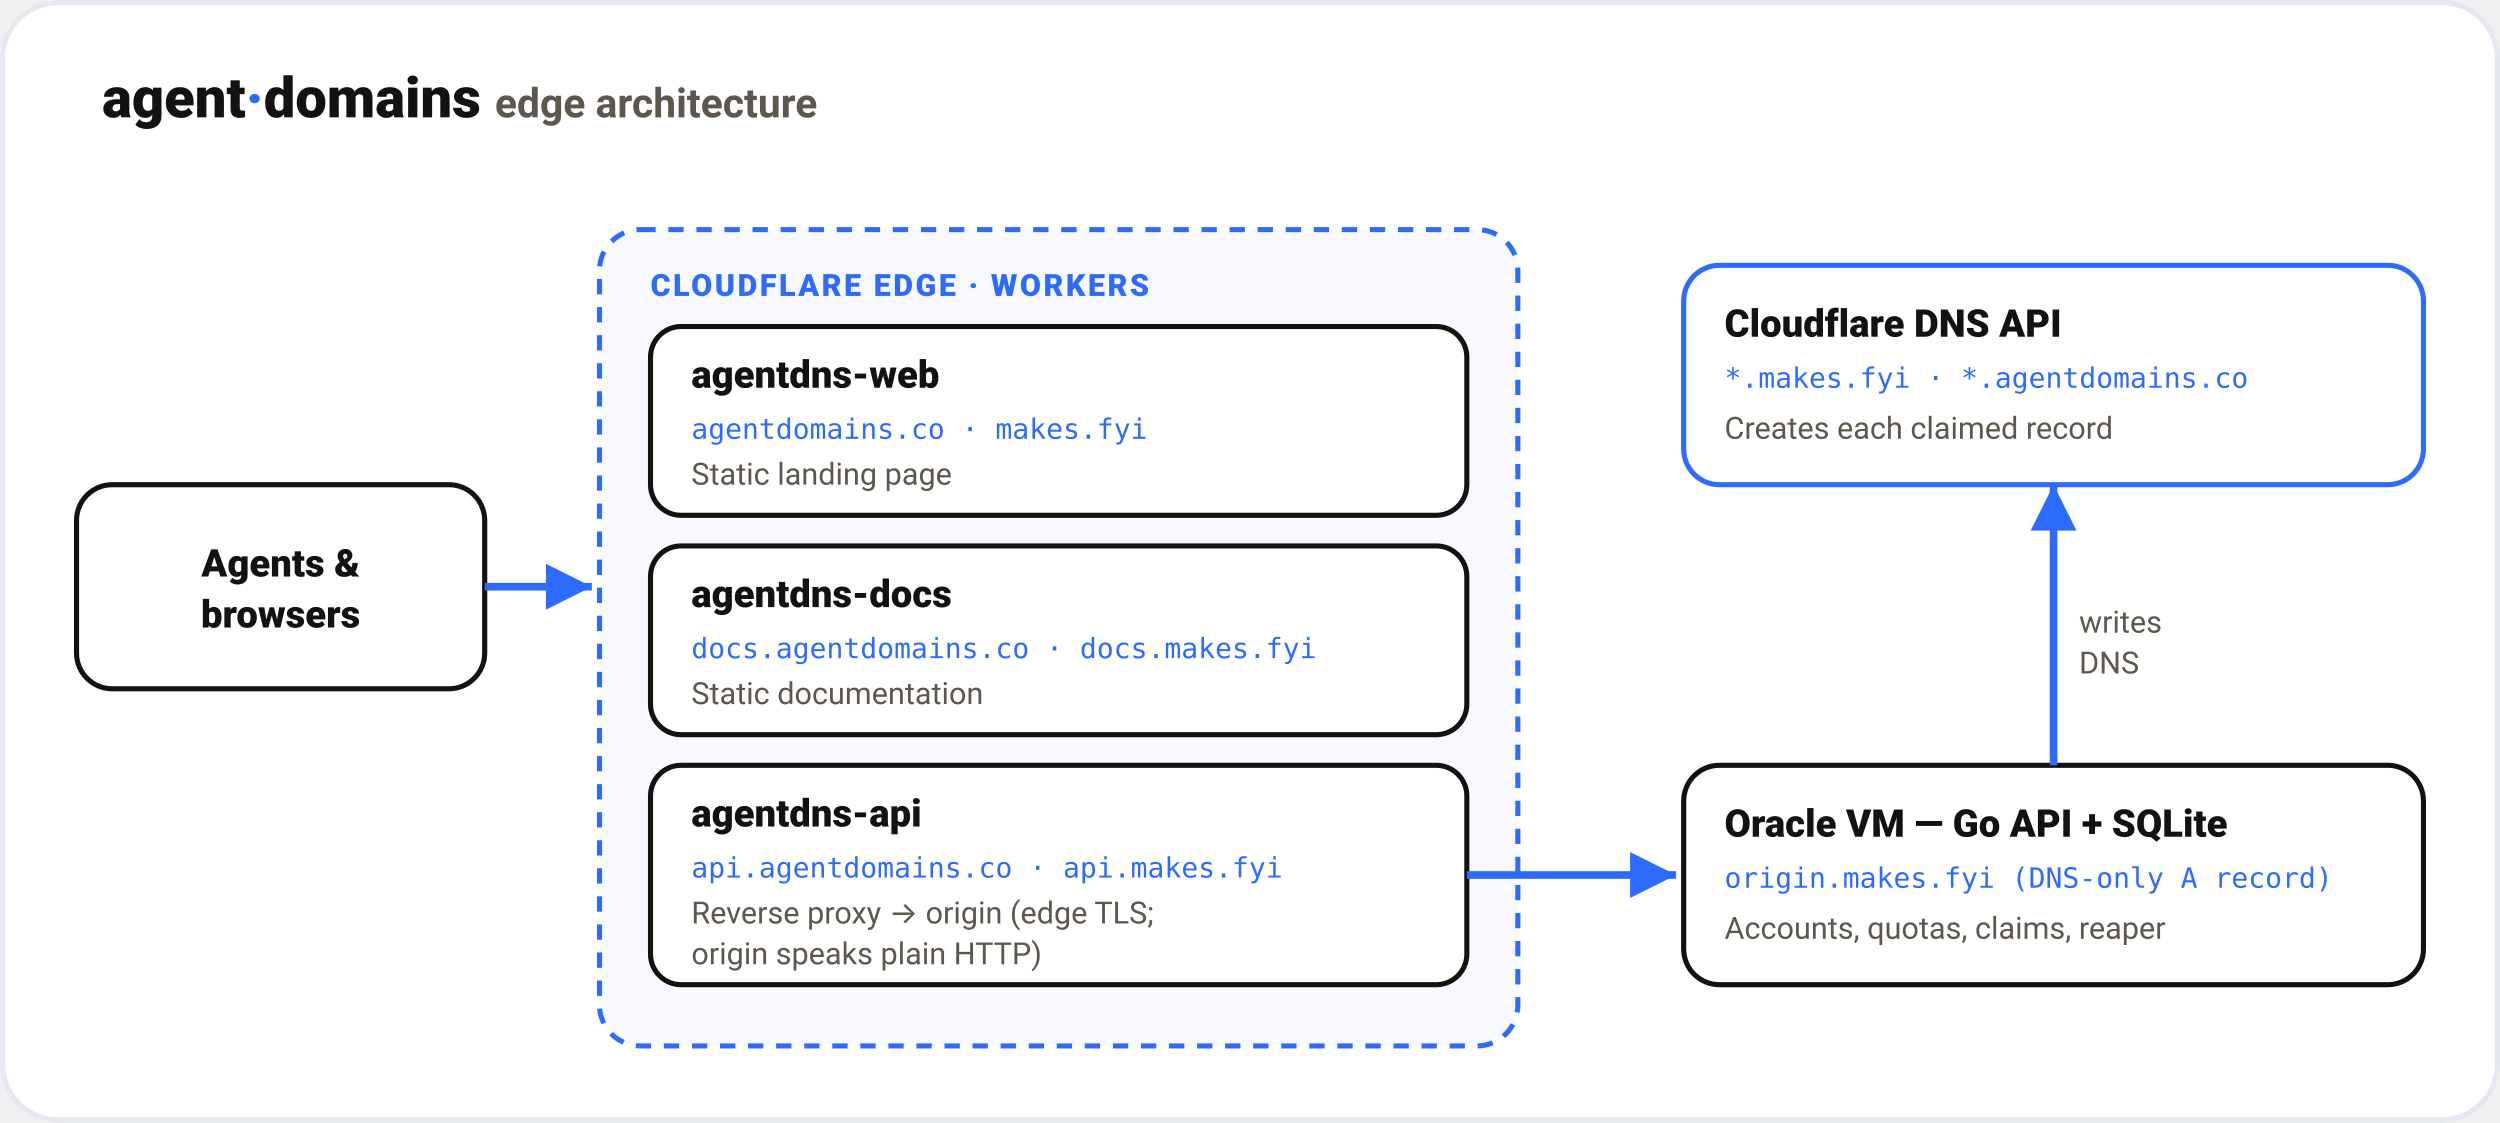
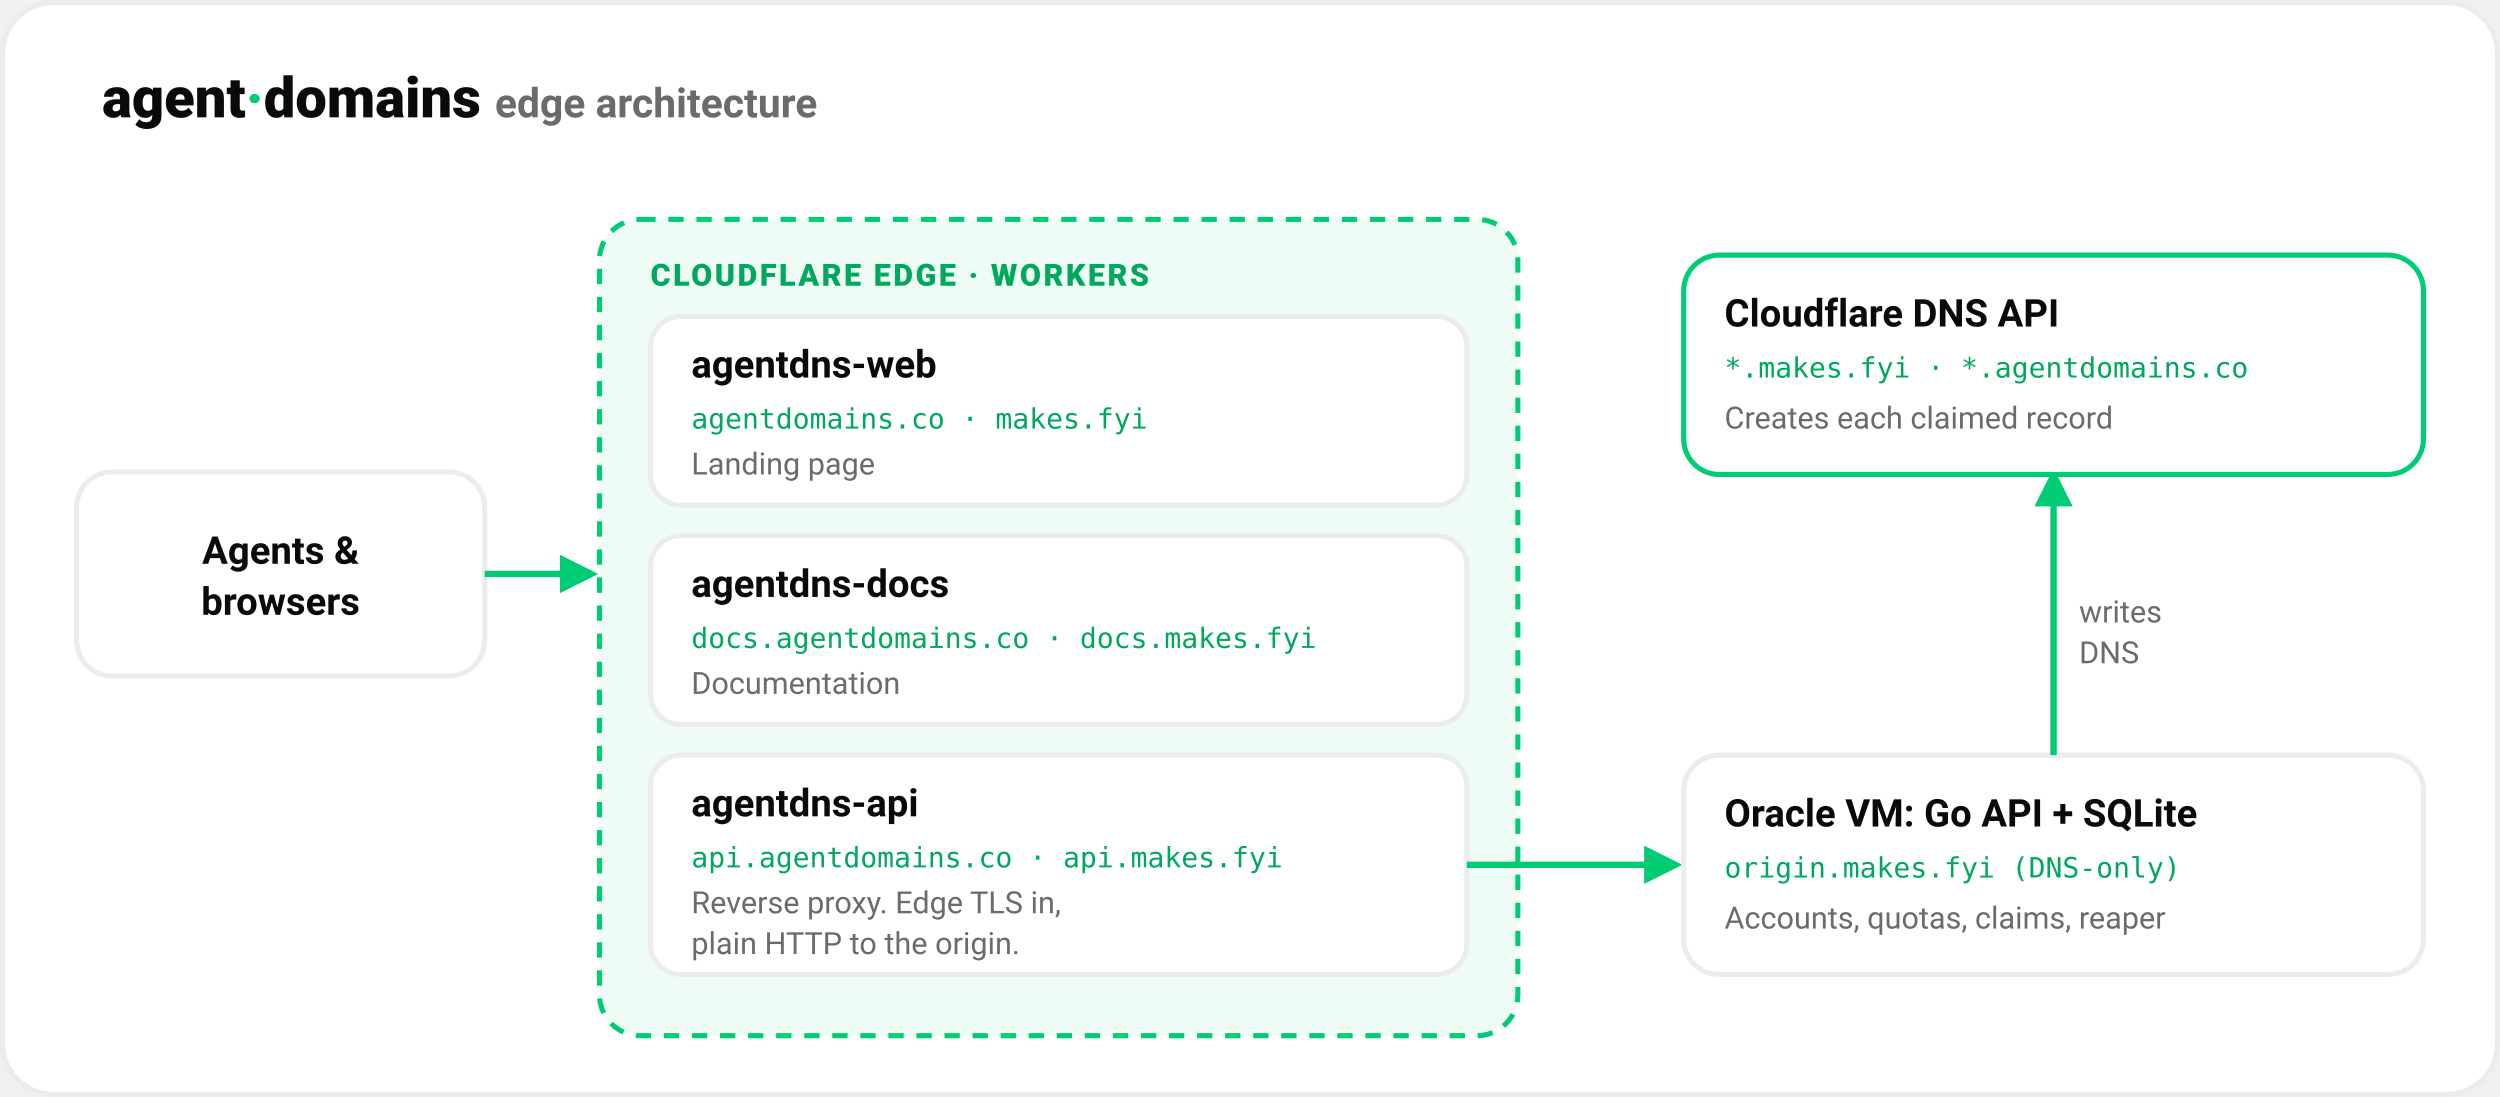
- <svg xmlns="http://www.w3.org/2000/svg" width="980" height="440" viewBox="0 0 980 440" font-family="'Plus Jakarta Sans', -apple-system, BlinkMacSystemFont, 'Segoe UI', Roboto, sans-serif">
+ <svg xmlns="http://www.w3.org/2000/svg" width="980" height="430" viewBox="0 0 980 430" font-family="system-ui, -apple-system, 'Segoe UI', Roboto, sans-serif">
  <defs>
    <style>
-       .t{font-weight:800;font-size:15px;fill:#141210;}
-       .d{font-size:12px;fill:#5d574e;}
-       .m{font-family:'SFMono-Regular',ui-monospace,Menlo,Consolas,monospace;font-size:11px;fill:#2D6BFF;}
-       .lbl{font-weight:800;font-size:12px;letter-spacing:.08em;fill:#2D6BFF;}
+       .t{font-weight:700;font-size:15px;fill:#0A0A0A;}
+       .d{font-size:12px;fill:#6b6b6b;}
+       .m{font-family:ui-monospace,'SFMono-Regular',Menlo,Consolas,monospace;font-size:11px;fill:#00A85E;}
+       .lbl{font-weight:800;font-size:12px;letter-spacing:.08em;fill:#00A85E;}
    </style>
-     <marker id="a" markerWidth="10" markerHeight="10" refX="6" refY="3" orient="auto" markerUnits="strokeWidth">
-       <path d="M0,0 L6,3 L0,6 Z" fill="#2D6BFF" />
+     <marker id="a" markerWidth="9" markerHeight="9" refX="5" refY="3" orient="auto" markerUnits="strokeWidth">
+       <path d="M0,0 L6,3 L0,6 Z" fill="#00CC74" />
    </marker>
  </defs>
-   <rect x="1" y="1" width="978" height="438" rx="22" fill="#FFFFFF" stroke="#E4E8F0" stroke-width="2" />
-   <text x="40" y="46" font-weight="800" font-size="22" fill="#141210">agent<tspan fill="#2D6BFF">·</tspan>domains <tspan fill="#5d574e" font-weight="700" font-size="16">edge architecture</tspan>
+   <rect x="1" y="1" width="978" height="428" rx="20" fill="#FFFFFF" stroke="#ECECEC" stroke-width="2" />
+   <text x="40" y="46" font-weight="800" font-size="22" fill="#0A0A0A">agent<tspan fill="#00CC74">·</tspan>domains <tspan fill="#6b6b6b" font-weight="700" font-size="16">edge architecture</tspan>
  </text>
-   <rect x="30" y="190" width="160" height="80" rx="14" fill="#FFFFFF" stroke="#141210" stroke-width="2" />
-   <text x="110" y="226" text-anchor="middle" class="t">Agents &amp;</text>
-   <text x="110" y="246" text-anchor="middle" class="t">browsers</text>
-   <line x1="190" y1="230" x2="232" y2="230" stroke="#2D6BFF" stroke-width="3" marker-end="url(#a)" />
-   <rect x="235" y="90" width="360" height="320" rx="16" fill="#F7F9FF" stroke="#2D6BFF" stroke-width="2" stroke-dasharray="6 5" />
-   <text x="255" y="116" class="lbl">CLOUDFLARE EDGE · WORKERS</text>
-   <rect x="255" y="128" width="320" height="74" rx="12" fill="#FFFFFF" stroke="#141210" stroke-width="2" />
-   <text x="271" y="152" class="t">agentdns-web</text>
-   <text x="271" y="172" class="m">agentdomains.co  ·  makes.fyi</text>
-   <text x="271" y="190" class="d">Static landing page</text>
-   <rect x="255" y="214" width="320" height="74" rx="12" fill="#FFFFFF" stroke="#141210" stroke-width="2" />
-   <text x="271" y="238" class="t">agentdns-docs</text>
-   <text x="271" y="258" class="m">docs.agentdomains.co  ·  docs.makes.fyi</text>
-   <text x="271" y="276" class="d">Static documentation</text>
-   <rect x="255" y="300" width="320" height="86" rx="12" fill="#FFFFFF" stroke="#141210" stroke-width="2" />
-   <text x="271" y="324" class="t">agentdns-api</text>
-   <text x="271" y="344" class="m">api.agentdomains.co  ·  api.makes.fyi</text>
-   <text x="271" y="362" class="d">Reverse proxy → origin (edge TLS;</text>
-   <text x="271" y="378" class="d">origin speaks plain HTTP)</text>
-   <line x1="575" y1="343" x2="657" y2="343" stroke="#2D6BFF" stroke-width="3" marker-end="url(#a)" />
-   <rect x="660" y="300" width="290" height="86" rx="14" fill="#FFFFFF" stroke="#141210" stroke-width="2" />
-   <text x="676" y="328" class="t">Oracle VM — Go API + SQLite</text>
-   <text x="676" y="348" class="m">origin.makes.fyi (DNS-only A record)</text>
-   <text x="676" y="368" class="d">Accounts, quotas, claims, reaper</text>
-   <line x1="805" y1="300" x2="805" y2="190" stroke="#2D6BFF" stroke-width="3" marker-end="url(#a)" />
-   <text x="815" y="248" class="d">writes</text>
-   <text x="815" y="264" class="d">DNS</text>
-   <rect x="660" y="104" width="290" height="86" rx="14" fill="#FFFFFF" stroke="#2D6BFF" stroke-width="2" />
-   <text x="676" y="132" class="t">Cloudflare DNS API</text>
-   <text x="676" y="152" class="m">*.makes.fyi  ·  *.agentdomains.co</text>
-   <text x="676" y="172" class="d">Creates each claimed record</text>
+   <rect x="30" y="185" width="160" height="80" rx="14" fill="#FFFFFF" stroke="#ECECEC" stroke-width="2" />
+   <text x="110" y="221" text-anchor="middle" class="t">Agents &amp;</text>
+   <text x="110" y="241" text-anchor="middle" class="t">browsers</text>
+   <line x1="190" y1="225" x2="232" y2="225" stroke="#00CC74" stroke-width="2.5" marker-end="url(#a)" />
+   <rect x="235" y="86" width="360" height="320" rx="16" fill="#EFFCF5" stroke="#00CC74" stroke-width="2" stroke-dasharray="6 5" />
+   <text x="255" y="112" class="lbl">CLOUDFLARE EDGE · WORKERS</text>
+   <rect x="255" y="124" width="320" height="74" rx="12" fill="#FFFFFF" stroke="#ECECEC" stroke-width="2" />
+   <text x="271" y="148" class="t">agentdns-web</text>
+   <text x="271" y="168" class="m">agentdomains.co  ·  makes.fyi</text>
+   <text x="271" y="186" class="d">Landing page</text>
+   <rect x="255" y="210" width="320" height="74" rx="12" fill="#FFFFFF" stroke="#ECECEC" stroke-width="2" />
+   <text x="271" y="234" class="t">agentdns-docs</text>
+   <text x="271" y="254" class="m">docs.agentdomains.co  ·  docs.makes.fyi</text>
+   <text x="271" y="272" class="d">Documentation</text>
+   <rect x="255" y="296" width="320" height="86" rx="12" fill="#FFFFFF" stroke="#ECECEC" stroke-width="2" />
+   <text x="271" y="320" class="t">agentdns-api</text>
+   <text x="271" y="340" class="m">api.agentdomains.co  ·  api.makes.fyi</text>
+   <text x="271" y="358" class="d">Reverse proxy. Edge TLS in,</text>
+   <text x="271" y="374" class="d">plain HTTP to the origin.</text>
+   <line x1="575" y1="339" x2="657" y2="339" stroke="#00CC74" stroke-width="2.5" marker-end="url(#a)" />
+   <rect x="660" y="296" width="290" height="86" rx="14" fill="#FFFFFF" stroke="#ECECEC" stroke-width="2" />
+   <text x="676" y="324" class="t">Oracle VM: Go API + SQLite</text>
+   <text x="676" y="344" class="m">origin.makes.fyi (DNS-only)</text>
+   <text x="676" y="364" class="d">Accounts, quotas, claims, reaper</text>
+   <line x1="805" y1="296" x2="805" y2="186" stroke="#00CC74" stroke-width="2.5" marker-end="url(#a)" />
+   <text x="815" y="244" class="d">writes</text>
+   <text x="815" y="260" class="d">DNS</text>
+   <rect x="660" y="100" width="290" height="86" rx="14" fill="#FFFFFF" stroke="#00CC74" stroke-width="2" />
+   <text x="676" y="128" class="t">Cloudflare DNS API</text>
+   <text x="676" y="148" class="m">*.makes.fyi  ·  *.agentdomains.co</text>
+   <text x="676" y="168" class="d">Creates each claimed record</text>
</svg>
